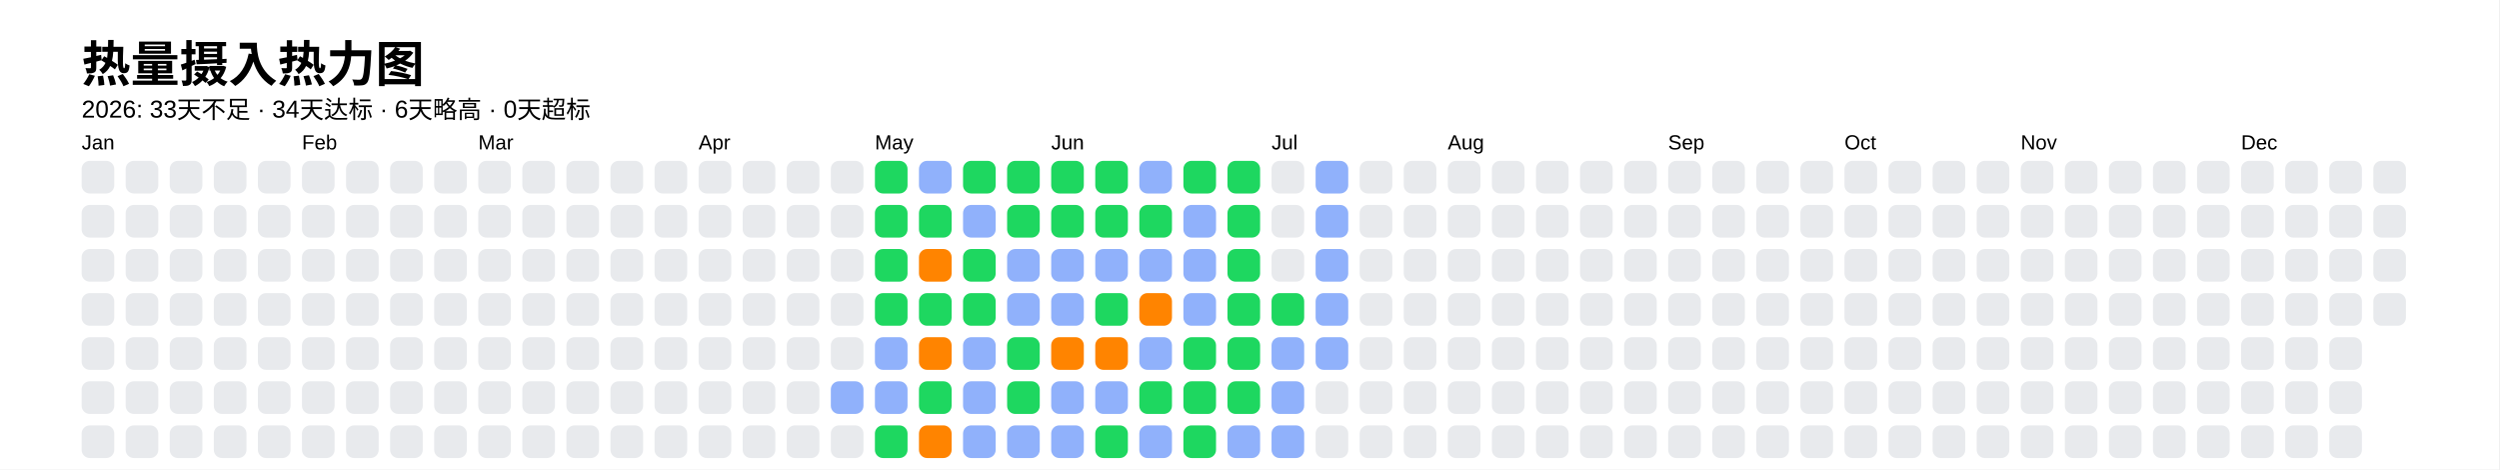
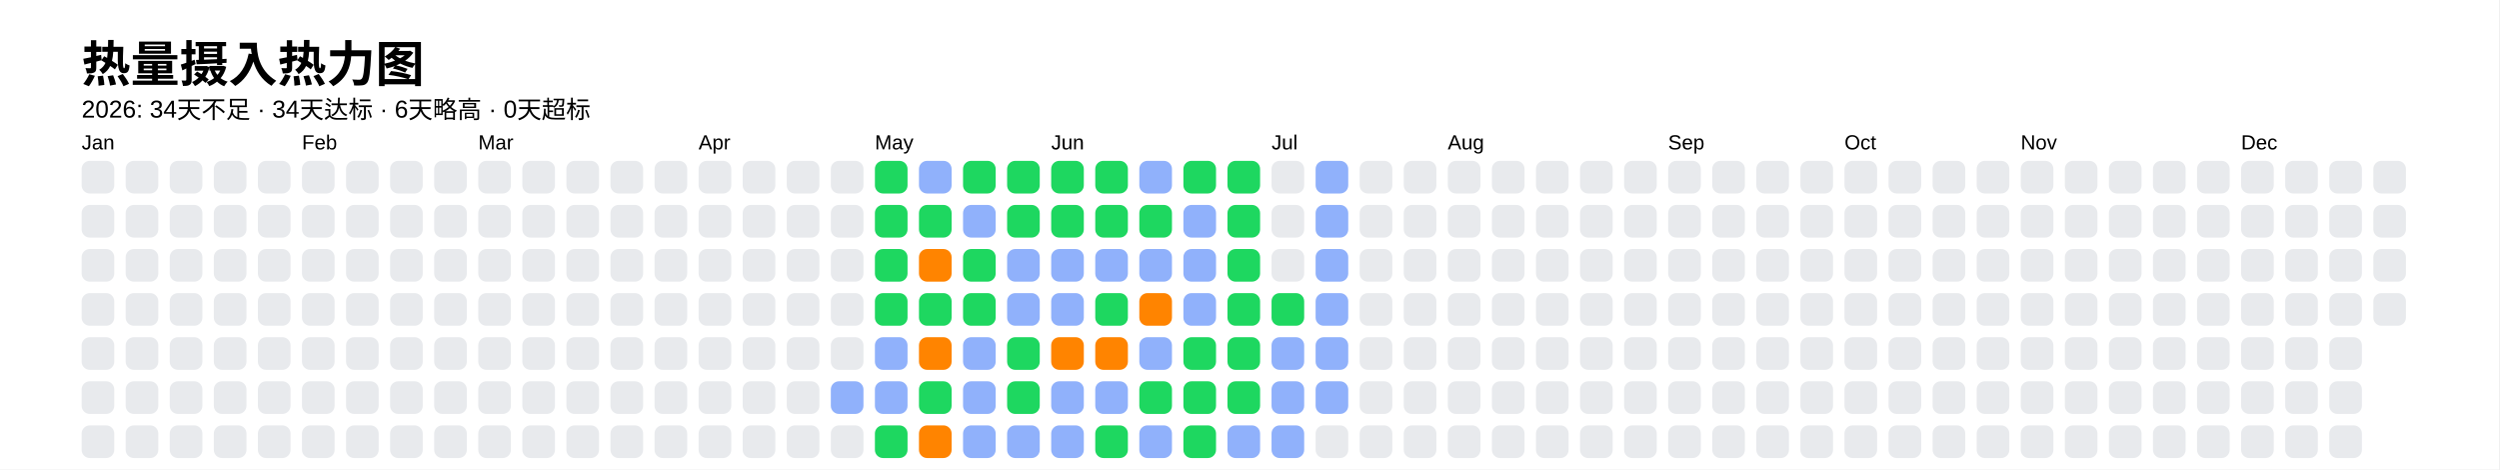
<svg xmlns="http://www.w3.org/2000/svg" style="background-color:white;" baseProfile="full" height="57.5mm" version="1.1" viewBox="0,0,306.2,57.5" width="306.2mm">
  <defs />
  <rect fill="#FFFFFF" height="57.5" width="306.2" x="0" y="0" />
  <text fill="#000000" style="font-size:6px; font-family:Arial; font-weight:bold;" x="10" y="10">热量摄入热力图</text>
-   <text fill="#000000" style="font-size:3px; font-family:Arial;" x="10" y="14.4">2026: 33天不足 · 34天达标 · 6天略高 · 0天超标</text>
+   <text fill="#000000" style="font-size:3px; font-family:Arial;" x="10" y="14.4">2026: 34天不足 · 34天达标 · 6天略高 · 0天超标</text>
  <text fill="#000000" style="font-size:2.5px; font-family:Arial" x="10" y="18.3">Jan</text>
  <rect fill="#E8EAED" height="4" rx="1" ry="1" width="4" x="10" y="19.7" />
  <rect fill="#E8EAED" height="4" rx="1" ry="1" width="4" x="10" y="25.1" />
  <rect fill="#E8EAED" height="4" rx="1" ry="1" width="4" x="10" y="30.5" />
  <rect fill="#E8EAED" height="4" rx="1" ry="1" width="4" x="10" y="35.9" />
  <rect fill="#E8EAED" height="4" rx="1" ry="1" width="4" x="10" y="41.3" />
  <rect fill="#E8EAED" height="4" rx="1" ry="1" width="4" x="10" y="46.7" />
  <rect fill="#E8EAED" height="4" rx="1" ry="1" width="4" x="10" y="52.1" />
  <rect fill="#E8EAED" height="4" rx="1" ry="1" width="4" x="15.4" y="19.7" />
  <rect fill="#E8EAED" height="4" rx="1" ry="1" width="4" x="15.4" y="25.1" />
  <rect fill="#E8EAED" height="4" rx="1" ry="1" width="4" x="15.4" y="30.5" />
  <rect fill="#E8EAED" height="4" rx="1" ry="1" width="4" x="15.4" y="35.9" />
  <rect fill="#E8EAED" height="4" rx="1" ry="1" width="4" x="15.4" y="41.3" />
  <rect fill="#E8EAED" height="4" rx="1" ry="1" width="4" x="15.4" y="46.7" />
  <rect fill="#E8EAED" height="4" rx="1" ry="1" width="4" x="15.4" y="52.1" />
  <rect fill="#E8EAED" height="4" rx="1" ry="1" width="4" x="20.8" y="19.7" />
  <rect fill="#E8EAED" height="4" rx="1" ry="1" width="4" x="20.8" y="25.1" />
  <rect fill="#E8EAED" height="4" rx="1" ry="1" width="4" x="20.8" y="30.5" />
  <rect fill="#E8EAED" height="4" rx="1" ry="1" width="4" x="20.8" y="35.9" />
  <rect fill="#E8EAED" height="4" rx="1" ry="1" width="4" x="20.8" y="41.3" />
  <rect fill="#E8EAED" height="4" rx="1" ry="1" width="4" x="20.8" y="46.7" />
  <rect fill="#E8EAED" height="4" rx="1" ry="1" width="4" x="20.8" y="52.1" />
  <rect fill="#E8EAED" height="4" rx="1" ry="1" width="4" x="26.2" y="19.7" />
  <rect fill="#E8EAED" height="4" rx="1" ry="1" width="4" x="26.2" y="25.1" />
  <rect fill="#E8EAED" height="4" rx="1" ry="1" width="4" x="26.2" y="30.5" />
  <rect fill="#E8EAED" height="4" rx="1" ry="1" width="4" x="26.2" y="35.9" />
  <rect fill="#E8EAED" height="4" rx="1" ry="1" width="4" x="26.2" y="41.3" />
  <rect fill="#E8EAED" height="4" rx="1" ry="1" width="4" x="26.2" y="46.7" />
  <rect fill="#E8EAED" height="4" rx="1" ry="1" width="4" x="26.2" y="52.1" />
  <rect fill="#E8EAED" height="4" rx="1" ry="1" width="4" x="31.6" y="19.7" />
  <rect fill="#E8EAED" height="4" rx="1" ry="1" width="4" x="31.6" y="25.1" />
  <rect fill="#E8EAED" height="4" rx="1" ry="1" width="4" x="31.6" y="30.5" />
  <rect fill="#E8EAED" height="4" rx="1" ry="1" width="4" x="31.6" y="35.9" />
  <rect fill="#E8EAED" height="4" rx="1" ry="1" width="4" x="31.6" y="41.3" />
  <rect fill="#E8EAED" height="4" rx="1" ry="1" width="4" x="31.6" y="46.7" />
  <rect fill="#E8EAED" height="4" rx="1" ry="1" width="4" x="31.6" y="52.1" />
  <text fill="#000000" style="font-size:2.5px; font-family:Arial" x="37.0" y="18.3">Feb</text>
  <rect fill="#E8EAED" height="4" rx="1" ry="1" width="4" x="37.0" y="19.7" />
  <rect fill="#E8EAED" height="4" rx="1" ry="1" width="4" x="37.0" y="25.1" />
  <rect fill="#E8EAED" height="4" rx="1" ry="1" width="4" x="37.0" y="30.5" />
  <rect fill="#E8EAED" height="4" rx="1" ry="1" width="4" x="37.0" y="35.9" />
  <rect fill="#E8EAED" height="4" rx="1" ry="1" width="4" x="37.0" y="41.3" />
  <rect fill="#E8EAED" height="4" rx="1" ry="1" width="4" x="37.0" y="46.7" />
  <rect fill="#E8EAED" height="4" rx="1" ry="1" width="4" x="37.0" y="52.1" />
  <rect fill="#E8EAED" height="4" rx="1" ry="1" width="4" x="42.4" y="19.7" />
  <rect fill="#E8EAED" height="4" rx="1" ry="1" width="4" x="42.4" y="25.1" />
  <rect fill="#E8EAED" height="4" rx="1" ry="1" width="4" x="42.4" y="30.5" />
  <rect fill="#E8EAED" height="4" rx="1" ry="1" width="4" x="42.4" y="35.9" />
  <rect fill="#E8EAED" height="4" rx="1" ry="1" width="4" x="42.4" y="41.3" />
  <rect fill="#E8EAED" height="4" rx="1" ry="1" width="4" x="42.4" y="46.7" />
  <rect fill="#E8EAED" height="4" rx="1" ry="1" width="4" x="42.4" y="52.1" />
  <rect fill="#E8EAED" height="4" rx="1" ry="1" width="4" x="47.8" y="19.7" />
  <rect fill="#E8EAED" height="4" rx="1" ry="1" width="4" x="47.8" y="25.1" />
  <rect fill="#E8EAED" height="4" rx="1" ry="1" width="4" x="47.8" y="30.5" />
  <rect fill="#E8EAED" height="4" rx="1" ry="1" width="4" x="47.8" y="35.9" />
  <rect fill="#E8EAED" height="4" rx="1" ry="1" width="4" x="47.8" y="41.3" />
  <rect fill="#E8EAED" height="4" rx="1" ry="1" width="4" x="47.8" y="46.7" />
  <rect fill="#E8EAED" height="4" rx="1" ry="1" width="4" x="47.8" y="52.1" />
  <rect fill="#E8EAED" height="4" rx="1" ry="1" width="4" x="53.2" y="19.7" />
  <rect fill="#E8EAED" height="4" rx="1" ry="1" width="4" x="53.2" y="25.1" />
  <rect fill="#E8EAED" height="4" rx="1" ry="1" width="4" x="53.2" y="30.5" />
  <rect fill="#E8EAED" height="4" rx="1" ry="1" width="4" x="53.2" y="35.9" />
  <rect fill="#E8EAED" height="4" rx="1" ry="1" width="4" x="53.2" y="41.3" />
  <rect fill="#E8EAED" height="4" rx="1" ry="1" width="4" x="53.2" y="46.7" />
  <rect fill="#E8EAED" height="4" rx="1" ry="1" width="4" x="53.2" y="52.1" />
  <text fill="#000000" style="font-size:2.5px; font-family:Arial" x="58.6" y="18.3">Mar</text>
  <rect fill="#E8EAED" height="4" rx="1" ry="1" width="4" x="58.6" y="19.7" />
  <rect fill="#E8EAED" height="4" rx="1" ry="1" width="4" x="58.6" y="25.1" />
  <rect fill="#E8EAED" height="4" rx="1" ry="1" width="4" x="58.6" y="30.5" />
  <rect fill="#E8EAED" height="4" rx="1" ry="1" width="4" x="58.6" y="35.9" />
  <rect fill="#E8EAED" height="4" rx="1" ry="1" width="4" x="58.6" y="41.3" />
  <rect fill="#E8EAED" height="4" rx="1" ry="1" width="4" x="58.6" y="46.7" />
  <rect fill="#E8EAED" height="4" rx="1" ry="1" width="4" x="58.6" y="52.1" />
  <rect fill="#E8EAED" height="4" rx="1" ry="1" width="4" x="64" y="19.7" />
  <rect fill="#E8EAED" height="4" rx="1" ry="1" width="4" x="64" y="25.1" />
  <rect fill="#E8EAED" height="4" rx="1" ry="1" width="4" x="64" y="30.5" />
  <rect fill="#E8EAED" height="4" rx="1" ry="1" width="4" x="64" y="35.9" />
  <rect fill="#E8EAED" height="4" rx="1" ry="1" width="4" x="64" y="41.3" />
  <rect fill="#E8EAED" height="4" rx="1" ry="1" width="4" x="64" y="46.7" />
  <rect fill="#E8EAED" height="4" rx="1" ry="1" width="4" x="64" y="52.1" />
  <rect fill="#E8EAED" height="4" rx="1" ry="1" width="4" x="69.4" y="19.7" />
  <rect fill="#E8EAED" height="4" rx="1" ry="1" width="4" x="69.4" y="25.1" />
  <rect fill="#E8EAED" height="4" rx="1" ry="1" width="4" x="69.4" y="30.5" />
  <rect fill="#E8EAED" height="4" rx="1" ry="1" width="4" x="69.4" y="35.9" />
  <rect fill="#E8EAED" height="4" rx="1" ry="1" width="4" x="69.4" y="41.3" />
  <rect fill="#E8EAED" height="4" rx="1" ry="1" width="4" x="69.4" y="46.7" />
  <rect fill="#E8EAED" height="4" rx="1" ry="1" width="4" x="69.4" y="52.1" />
  <rect fill="#E8EAED" height="4" rx="1" ry="1" width="4" x="74.8" y="19.7" />
  <rect fill="#E8EAED" height="4" rx="1" ry="1" width="4" x="74.8" y="25.1" />
  <rect fill="#E8EAED" height="4" rx="1" ry="1" width="4" x="74.8" y="30.5" />
  <rect fill="#E8EAED" height="4" rx="1" ry="1" width="4" x="74.8" y="35.9" />
  <rect fill="#E8EAED" height="4" rx="1" ry="1" width="4" x="74.8" y="41.3" />
  <rect fill="#E8EAED" height="4" rx="1" ry="1" width="4" x="74.8" y="46.7" />
  <rect fill="#E8EAED" height="4" rx="1" ry="1" width="4" x="74.8" y="52.1" />
  <rect fill="#E8EAED" height="4" rx="1" ry="1" width="4" x="80.2" y="19.7" />
  <rect fill="#E8EAED" height="4" rx="1" ry="1" width="4" x="80.2" y="25.1" />
  <rect fill="#E8EAED" height="4" rx="1" ry="1" width="4" x="80.2" y="30.5" />
  <rect fill="#E8EAED" height="4" rx="1" ry="1" width="4" x="80.2" y="35.9" />
  <rect fill="#E8EAED" height="4" rx="1" ry="1" width="4" x="80.2" y="41.3" />
  <rect fill="#E8EAED" height="4" rx="1" ry="1" width="4" x="80.2" y="46.7" />
  <rect fill="#E8EAED" height="4" rx="1" ry="1" width="4" x="80.2" y="52.1" />
  <text fill="#000000" style="font-size:2.5px; font-family:Arial" x="85.6" y="18.3">Apr</text>
  <rect fill="#E8EAED" height="4" rx="1" ry="1" width="4" x="85.6" y="19.7" />
  <rect fill="#E8EAED" height="4" rx="1" ry="1" width="4" x="85.6" y="25.1" />
  <rect fill="#E8EAED" height="4" rx="1" ry="1" width="4" x="85.6" y="30.5" />
  <rect fill="#E8EAED" height="4" rx="1" ry="1" width="4" x="85.6" y="35.9" />
  <rect fill="#E8EAED" height="4" rx="1" ry="1" width="4" x="85.6" y="41.3" />
  <rect fill="#E8EAED" height="4" rx="1" ry="1" width="4" x="85.6" y="46.7" />
  <rect fill="#E8EAED" height="4" rx="1" ry="1" width="4" x="85.6" y="52.1" />
  <rect fill="#E8EAED" height="4" rx="1" ry="1" width="4" x="91" y="19.7" />
  <rect fill="#E8EAED" height="4" rx="1" ry="1" width="4" x="91" y="25.1" />
  <rect fill="#E8EAED" height="4" rx="1" ry="1" width="4" x="91" y="30.5" />
  <rect fill="#E8EAED" height="4" rx="1" ry="1" width="4" x="91" y="35.9" />
  <rect fill="#E8EAED" height="4" rx="1" ry="1" width="4" x="91" y="41.3" />
  <rect fill="#E8EAED" height="4" rx="1" ry="1" width="4" x="91" y="46.7" />
  <rect fill="#E8EAED" height="4" rx="1" ry="1" width="4" x="91" y="52.1" />
  <rect fill="#E8EAED" height="4" rx="1" ry="1" width="4" x="96.4" y="19.7" />
  <rect fill="#E8EAED" height="4" rx="1" ry="1" width="4" x="96.4" y="25.1" />
  <rect fill="#E8EAED" height="4" rx="1" ry="1" width="4" x="96.4" y="30.5" />
  <rect fill="#E8EAED" height="4" rx="1" ry="1" width="4" x="96.4" y="35.9" />
  <rect fill="#E8EAED" height="4" rx="1" ry="1" width="4" x="96.4" y="41.3" />
  <rect fill="#E8EAED" height="4" rx="1" ry="1" width="4" x="96.4" y="46.7" />
  <rect fill="#E8EAED" height="4" rx="1" ry="1" width="4" x="96.4" y="52.1" />
  <rect fill="#E8EAED" height="4" rx="1" ry="1" width="4" x="101.8" y="19.7" />
  <rect fill="#E8EAED" height="4" rx="1" ry="1" width="4" x="101.8" y="25.1" />
  <rect fill="#E8EAED" height="4" rx="1" ry="1" width="4" x="101.8" y="30.5" />
  <rect fill="#E8EAED" height="4" rx="1" ry="1" width="4" x="101.8" y="35.9" />
  <rect fill="#E8EAED" height="4" rx="1" ry="1" width="4" x="101.8" y="41.3" />
  <rect fill="#90b1fb" height="4" rx="1" ry="1" width="4" x="101.8" y="46.7" />
  <rect fill="#E8EAED" height="4" rx="1" ry="1" width="4" x="101.8" y="52.1" />
  <text fill="#000000" style="font-size:2.5px; font-family:Arial" x="107.2" y="18.3">May</text>
  <rect fill="#1ed760" height="4" rx="1" ry="1" width="4" x="107.2" y="19.7" />
  <rect fill="#1ed760" height="4" rx="1" ry="1" width="4" x="107.2" y="25.1" />
  <rect fill="#1ed760" height="4" rx="1" ry="1" width="4" x="107.2" y="30.5" />
  <rect fill="#1ed760" height="4" rx="1" ry="1" width="4" x="107.2" y="35.9" />
  <rect fill="#90b1fb" height="4" rx="1" ry="1" width="4" x="107.2" y="41.3" />
  <rect fill="#90b1fb" height="4" rx="1" ry="1" width="4" x="107.2" y="46.7" />
  <rect fill="#1ed760" height="4" rx="1" ry="1" width="4" x="107.2" y="52.1" />
  <rect fill="#90b1fb" height="4" rx="1" ry="1" width="4" x="112.6" y="19.7" />
  <rect fill="#1ed760" height="4" rx="1" ry="1" width="4" x="112.6" y="25.1" />
  <rect fill="#ff8400" height="4" rx="1" ry="1" width="4" x="112.6" y="30.5" />
  <rect fill="#1ed760" height="4" rx="1" ry="1" width="4" x="112.6" y="35.9" />
  <rect fill="#ff8400" height="4" rx="1" ry="1" width="4" x="112.6" y="41.3" />
  <rect fill="#1ed760" height="4" rx="1" ry="1" width="4" x="112.6" y="46.7" />
  <rect fill="#ff8400" height="4" rx="1" ry="1" width="4" x="112.6" y="52.1" />
  <rect fill="#1ed760" height="4" rx="1" ry="1" width="4" x="118" y="19.7" />
  <rect fill="#90b1fb" height="4" rx="1" ry="1" width="4" x="118" y="25.1" />
  <rect fill="#1ed760" height="4" rx="1" ry="1" width="4" x="118" y="30.5" />
  <rect fill="#1ed760" height="4" rx="1" ry="1" width="4" x="118" y="35.9" />
  <rect fill="#90b1fb" height="4" rx="1" ry="1" width="4" x="118" y="41.3" />
  <rect fill="#90b1fb" height="4" rx="1" ry="1" width="4" x="118" y="46.7" />
  <rect fill="#90b1fb" height="4" rx="1" ry="1" width="4" x="118" y="52.1" />
  <rect fill="#1ed760" height="4" rx="1" ry="1" width="4" x="123.4" y="19.7" />
  <rect fill="#1ed760" height="4" rx="1" ry="1" width="4" x="123.4" y="25.1" />
  <rect fill="#90b1fb" height="4" rx="1" ry="1" width="4" x="123.4" y="30.5" />
  <rect fill="#90b1fb" height="4" rx="1" ry="1" width="4" x="123.4" y="35.9" />
  <rect fill="#1ed760" height="4" rx="1" ry="1" width="4" x="123.4" y="41.3" />
  <rect fill="#1ed760" height="4" rx="1" ry="1" width="4" x="123.4" y="46.7" />
  <rect fill="#90b1fb" height="4" rx="1" ry="1" width="4" x="123.4" y="52.1" />
  <text fill="#000000" style="font-size:2.5px; font-family:Arial" x="128.8" y="18.3">Jun</text>
  <rect fill="#1ed760" height="4" rx="1" ry="1" width="4" x="128.8" y="19.7" />
  <rect fill="#1ed760" height="4" rx="1" ry="1" width="4" x="128.8" y="25.1" />
  <rect fill="#90b1fb" height="4" rx="1" ry="1" width="4" x="128.8" y="30.5" />
  <rect fill="#90b1fb" height="4" rx="1" ry="1" width="4" x="128.8" y="35.9" />
  <rect fill="#ff8400" height="4" rx="1" ry="1" width="4" x="128.8" y="41.3" />
  <rect fill="#90b1fb" height="4" rx="1" ry="1" width="4" x="128.8" y="46.7" />
  <rect fill="#90b1fb" height="4" rx="1" ry="1" width="4" x="128.8" y="52.1" />
  <rect fill="#1ed760" height="4" rx="1" ry="1" width="4" x="134.2" y="19.7" />
  <rect fill="#1ed760" height="4" rx="1" ry="1" width="4" x="134.2" y="25.1" />
  <rect fill="#90b1fb" height="4" rx="1" ry="1" width="4" x="134.2" y="30.5" />
  <rect fill="#1ed760" height="4" rx="1" ry="1" width="4" x="134.2" y="35.9" />
  <rect fill="#ff8400" height="4" rx="1" ry="1" width="4" x="134.2" y="41.3" />
  <rect fill="#90b1fb" height="4" rx="1" ry="1" width="4" x="134.2" y="46.7" />
  <rect fill="#1ed760" height="4" rx="1" ry="1" width="4" x="134.2" y="52.1" />
  <rect fill="#90b1fb" height="4" rx="1" ry="1" width="4" x="139.6" y="19.7" />
  <rect fill="#1ed760" height="4" rx="1" ry="1" width="4" x="139.6" y="25.1" />
  <rect fill="#90b1fb" height="4" rx="1" ry="1" width="4" x="139.6" y="30.5" />
  <rect fill="#ff8400" height="4" rx="1" ry="1" width="4" x="139.6" y="35.9" />
  <rect fill="#90b1fb" height="4" rx="1" ry="1" width="4" x="139.6" y="41.3" />
  <rect fill="#1ed760" height="4" rx="1" ry="1" width="4" x="139.6" y="46.7" />
  <rect fill="#90b1fb" height="4" rx="1" ry="1" width="4" x="139.6" y="52.1" />
  <rect fill="#1ed760" height="4" rx="1" ry="1" width="4" x="145" y="19.7" />
  <rect fill="#90b1fb" height="4" rx="1" ry="1" width="4" x="145" y="25.1" />
  <rect fill="#90b1fb" height="4" rx="1" ry="1" width="4" x="145" y="30.5" />
  <rect fill="#90b1fb" height="4" rx="1" ry="1" width="4" x="145" y="35.9" />
  <rect fill="#1ed760" height="4" rx="1" ry="1" width="4" x="145" y="41.3" />
  <rect fill="#1ed760" height="4" rx="1" ry="1" width="4" x="145" y="46.7" />
  <rect fill="#1ed760" height="4" rx="1" ry="1" width="4" x="145" y="52.1" />
  <rect fill="#1ed760" height="4" rx="1" ry="1" width="4" x="150.4" y="19.7" />
  <rect fill="#1ed760" height="4" rx="1" ry="1" width="4" x="150.4" y="25.1" />
  <rect fill="#1ed760" height="4" rx="1" ry="1" width="4" x="150.4" y="30.5" />
  <rect fill="#1ed760" height="4" rx="1" ry="1" width="4" x="150.4" y="35.9" />
  <rect fill="#1ed760" height="4" rx="1" ry="1" width="4" x="150.4" y="41.3" />
  <rect fill="#1ed760" height="4" rx="1" ry="1" width="4" x="150.4" y="46.7" />
  <rect fill="#90b1fb" height="4" rx="1" ry="1" width="4" x="150.4" y="52.1" />
  <text fill="#000000" style="font-size:2.5px; font-family:Arial" x="155.8" y="18.3">Jul</text>
  <rect fill="#E8EAED" height="4" rx="1" ry="1" width="4" x="155.8" y="19.7" />
  <rect fill="#E8EAED" height="4" rx="1" ry="1" width="4" x="155.8" y="25.1" />
  <rect fill="#E8EAED" height="4" rx="1" ry="1" width="4" x="155.8" y="30.5" />
  <rect fill="#1ed760" height="4" rx="1" ry="1" width="4" x="155.8" y="35.9" />
  <rect fill="#90b1fb" height="4" rx="1" ry="1" width="4" x="155.8" y="41.3" />
  <rect fill="#90b1fb" height="4" rx="1" ry="1" width="4" x="155.8" y="46.7" />
  <rect fill="#90b1fb" height="4" rx="1" ry="1" width="4" x="155.8" y="52.1" />
  <rect fill="#90b1fb" height="4" rx="1" ry="1" width="4" x="161.2" y="19.7" />
  <rect fill="#90b1fb" height="4" rx="1" ry="1" width="4" x="161.2" y="25.1" />
  <rect fill="#90b1fb" height="4" rx="1" ry="1" width="4" x="161.2" y="30.5" />
  <rect fill="#90b1fb" height="4" rx="1" ry="1" width="4" x="161.2" y="35.9" />
  <rect fill="#90b1fb" height="4" rx="1" ry="1" width="4" x="161.2" y="41.3" />
-   <rect fill="#E8EAED" height="4" rx="1" ry="1" width="4" x="161.2" y="46.7" />
+   <rect fill="#90b1fb" height="4" rx="1" ry="1" width="4" x="161.2" y="46.7" />
  <rect fill="#E8EAED" height="4" rx="1" ry="1" width="4" x="161.2" y="52.1" />
  <rect fill="#E8EAED" height="4" rx="1" ry="1" width="4" x="166.6" y="19.7" />
  <rect fill="#E8EAED" height="4" rx="1" ry="1" width="4" x="166.6" y="25.1" />
  <rect fill="#E8EAED" height="4" rx="1" ry="1" width="4" x="166.6" y="30.5" />
  <rect fill="#E8EAED" height="4" rx="1" ry="1" width="4" x="166.6" y="35.9" />
  <rect fill="#E8EAED" height="4" rx="1" ry="1" width="4" x="166.6" y="41.3" />
  <rect fill="#E8EAED" height="4" rx="1" ry="1" width="4" x="166.6" y="46.7" />
  <rect fill="#E8EAED" height="4" rx="1" ry="1" width="4" x="166.6" y="52.1" />
  <rect fill="#E8EAED" height="4" rx="1" ry="1" width="4" x="172" y="19.7" />
  <rect fill="#E8EAED" height="4" rx="1" ry="1" width="4" x="172" y="25.1" />
  <rect fill="#E8EAED" height="4" rx="1" ry="1" width="4" x="172" y="30.5" />
  <rect fill="#E8EAED" height="4" rx="1" ry="1" width="4" x="172" y="35.9" />
  <rect fill="#E8EAED" height="4" rx="1" ry="1" width="4" x="172" y="41.3" />
  <rect fill="#E8EAED" height="4" rx="1" ry="1" width="4" x="172" y="46.7" />
  <rect fill="#E8EAED" height="4" rx="1" ry="1" width="4" x="172" y="52.1" />
  <text fill="#000000" style="font-size:2.5px; font-family:Arial" x="177.4" y="18.3">Aug</text>
  <rect fill="#E8EAED" height="4" rx="1" ry="1" width="4" x="177.4" y="19.7" />
  <rect fill="#E8EAED" height="4" rx="1" ry="1" width="4" x="177.4" y="25.1" />
  <rect fill="#E8EAED" height="4" rx="1" ry="1" width="4" x="177.4" y="30.5" />
  <rect fill="#E8EAED" height="4" rx="1" ry="1" width="4" x="177.4" y="35.9" />
  <rect fill="#E8EAED" height="4" rx="1" ry="1" width="4" x="177.4" y="41.3" />
  <rect fill="#E8EAED" height="4" rx="1" ry="1" width="4" x="177.4" y="46.7" />
  <rect fill="#E8EAED" height="4" rx="1" ry="1" width="4" x="177.4" y="52.1" />
  <rect fill="#E8EAED" height="4" rx="1" ry="1" width="4" x="182.8" y="19.7" />
  <rect fill="#E8EAED" height="4" rx="1" ry="1" width="4" x="182.8" y="25.1" />
  <rect fill="#E8EAED" height="4" rx="1" ry="1" width="4" x="182.8" y="30.5" />
  <rect fill="#E8EAED" height="4" rx="1" ry="1" width="4" x="182.8" y="35.9" />
  <rect fill="#E8EAED" height="4" rx="1" ry="1" width="4" x="182.8" y="41.3" />
  <rect fill="#E8EAED" height="4" rx="1" ry="1" width="4" x="182.8" y="46.7" />
  <rect fill="#E8EAED" height="4" rx="1" ry="1" width="4" x="182.8" y="52.1" />
  <rect fill="#E8EAED" height="4" rx="1" ry="1" width="4" x="188.2" y="19.7" />
  <rect fill="#E8EAED" height="4" rx="1" ry="1" width="4" x="188.2" y="25.1" />
  <rect fill="#E8EAED" height="4" rx="1" ry="1" width="4" x="188.2" y="30.5" />
  <rect fill="#E8EAED" height="4" rx="1" ry="1" width="4" x="188.2" y="35.9" />
  <rect fill="#E8EAED" height="4" rx="1" ry="1" width="4" x="188.2" y="41.3" />
  <rect fill="#E8EAED" height="4" rx="1" ry="1" width="4" x="188.2" y="46.7" />
  <rect fill="#E8EAED" height="4" rx="1" ry="1" width="4" x="188.2" y="52.1" />
  <rect fill="#E8EAED" height="4" rx="1" ry="1" width="4" x="193.6" y="19.7" />
  <rect fill="#E8EAED" height="4" rx="1" ry="1" width="4" x="193.6" y="25.1" />
  <rect fill="#E8EAED" height="4" rx="1" ry="1" width="4" x="193.6" y="30.5" />
  <rect fill="#E8EAED" height="4" rx="1" ry="1" width="4" x="193.6" y="35.9" />
  <rect fill="#E8EAED" height="4" rx="1" ry="1" width="4" x="193.6" y="41.3" />
  <rect fill="#E8EAED" height="4" rx="1" ry="1" width="4" x="193.6" y="46.7" />
  <rect fill="#E8EAED" height="4" rx="1" ry="1" width="4" x="193.6" y="52.1" />
  <rect fill="#E8EAED" height="4" rx="1" ry="1" width="4" x="199" y="19.7" />
  <rect fill="#E8EAED" height="4" rx="1" ry="1" width="4" x="199" y="25.1" />
  <rect fill="#E8EAED" height="4" rx="1" ry="1" width="4" x="199" y="30.5" />
  <rect fill="#E8EAED" height="4" rx="1" ry="1" width="4" x="199" y="35.9" />
  <rect fill="#E8EAED" height="4" rx="1" ry="1" width="4" x="199" y="41.3" />
  <rect fill="#E8EAED" height="4" rx="1" ry="1" width="4" x="199" y="46.7" />
  <rect fill="#E8EAED" height="4" rx="1" ry="1" width="4" x="199" y="52.1" />
  <text fill="#000000" style="font-size:2.5px; font-family:Arial" x="204.4" y="18.3">Sep</text>
  <rect fill="#E8EAED" height="4" rx="1" ry="1" width="4" x="204.4" y="19.7" />
  <rect fill="#E8EAED" height="4" rx="1" ry="1" width="4" x="204.4" y="25.1" />
  <rect fill="#E8EAED" height="4" rx="1" ry="1" width="4" x="204.4" y="30.5" />
  <rect fill="#E8EAED" height="4" rx="1" ry="1" width="4" x="204.4" y="35.9" />
  <rect fill="#E8EAED" height="4" rx="1" ry="1" width="4" x="204.4" y="41.3" />
  <rect fill="#E8EAED" height="4" rx="1" ry="1" width="4" x="204.4" y="46.7" />
  <rect fill="#E8EAED" height="4" rx="1" ry="1" width="4" x="204.4" y="52.1" />
  <rect fill="#E8EAED" height="4" rx="1" ry="1" width="4" x="209.8" y="19.7" />
  <rect fill="#E8EAED" height="4" rx="1" ry="1" width="4" x="209.8" y="25.1" />
  <rect fill="#E8EAED" height="4" rx="1" ry="1" width="4" x="209.8" y="30.5" />
  <rect fill="#E8EAED" height="4" rx="1" ry="1" width="4" x="209.8" y="35.9" />
  <rect fill="#E8EAED" height="4" rx="1" ry="1" width="4" x="209.8" y="41.3" />
  <rect fill="#E8EAED" height="4" rx="1" ry="1" width="4" x="209.8" y="46.7" />
  <rect fill="#E8EAED" height="4" rx="1" ry="1" width="4" x="209.8" y="52.1" />
  <rect fill="#E8EAED" height="4" rx="1" ry="1" width="4" x="215.2" y="19.7" />
  <rect fill="#E8EAED" height="4" rx="1" ry="1" width="4" x="215.2" y="25.1" />
  <rect fill="#E8EAED" height="4" rx="1" ry="1" width="4" x="215.2" y="30.5" />
  <rect fill="#E8EAED" height="4" rx="1" ry="1" width="4" x="215.2" y="35.9" />
  <rect fill="#E8EAED" height="4" rx="1" ry="1" width="4" x="215.2" y="41.3" />
  <rect fill="#E8EAED" height="4" rx="1" ry="1" width="4" x="215.2" y="46.7" />
  <rect fill="#E8EAED" height="4" rx="1" ry="1" width="4" x="215.2" y="52.1" />
  <rect fill="#E8EAED" height="4" rx="1" ry="1" width="4" x="220.6" y="19.7" />
  <rect fill="#E8EAED" height="4" rx="1" ry="1" width="4" x="220.6" y="25.1" />
  <rect fill="#E8EAED" height="4" rx="1" ry="1" width="4" x="220.6" y="30.5" />
  <rect fill="#E8EAED" height="4" rx="1" ry="1" width="4" x="220.6" y="35.9" />
  <rect fill="#E8EAED" height="4" rx="1" ry="1" width="4" x="220.6" y="41.3" />
  <rect fill="#E8EAED" height="4" rx="1" ry="1" width="4" x="220.6" y="46.7" />
  <rect fill="#E8EAED" height="4" rx="1" ry="1" width="4" x="220.6" y="52.1" />
  <text fill="#000000" style="font-size:2.5px; font-family:Arial" x="226" y="18.3">Oct</text>
  <rect fill="#E8EAED" height="4" rx="1" ry="1" width="4" x="226" y="19.7" />
  <rect fill="#E8EAED" height="4" rx="1" ry="1" width="4" x="226" y="25.1" />
  <rect fill="#E8EAED" height="4" rx="1" ry="1" width="4" x="226" y="30.5" />
  <rect fill="#E8EAED" height="4" rx="1" ry="1" width="4" x="226" y="35.9" />
  <rect fill="#E8EAED" height="4" rx="1" ry="1" width="4" x="226" y="41.3" />
  <rect fill="#E8EAED" height="4" rx="1" ry="1" width="4" x="226" y="46.7" />
  <rect fill="#E8EAED" height="4" rx="1" ry="1" width="4" x="226" y="52.1" />
  <rect fill="#E8EAED" height="4" rx="1" ry="1" width="4" x="231.4" y="19.7" />
  <rect fill="#E8EAED" height="4" rx="1" ry="1" width="4" x="231.4" y="25.1" />
  <rect fill="#E8EAED" height="4" rx="1" ry="1" width="4" x="231.4" y="30.5" />
  <rect fill="#E8EAED" height="4" rx="1" ry="1" width="4" x="231.4" y="35.9" />
  <rect fill="#E8EAED" height="4" rx="1" ry="1" width="4" x="231.4" y="41.3" />
  <rect fill="#E8EAED" height="4" rx="1" ry="1" width="4" x="231.4" y="46.7" />
  <rect fill="#E8EAED" height="4" rx="1" ry="1" width="4" x="231.4" y="52.1" />
  <rect fill="#E8EAED" height="4" rx="1" ry="1" width="4" x="236.8" y="19.7" />
  <rect fill="#E8EAED" height="4" rx="1" ry="1" width="4" x="236.8" y="25.1" />
  <rect fill="#E8EAED" height="4" rx="1" ry="1" width="4" x="236.8" y="30.5" />
  <rect fill="#E8EAED" height="4" rx="1" ry="1" width="4" x="236.8" y="35.9" />
  <rect fill="#E8EAED" height="4" rx="1" ry="1" width="4" x="236.8" y="41.3" />
  <rect fill="#E8EAED" height="4" rx="1" ry="1" width="4" x="236.8" y="46.7" />
  <rect fill="#E8EAED" height="4" rx="1" ry="1" width="4" x="236.8" y="52.1" />
  <rect fill="#E8EAED" height="4" rx="1" ry="1" width="4" x="242.2" y="19.7" />
  <rect fill="#E8EAED" height="4" rx="1" ry="1" width="4" x="242.2" y="25.1" />
  <rect fill="#E8EAED" height="4" rx="1" ry="1" width="4" x="242.2" y="30.5" />
  <rect fill="#E8EAED" height="4" rx="1" ry="1" width="4" x="242.2" y="35.9" />
  <rect fill="#E8EAED" height="4" rx="1" ry="1" width="4" x="242.2" y="41.3" />
  <rect fill="#E8EAED" height="4" rx="1" ry="1" width="4" x="242.2" y="46.7" />
  <rect fill="#E8EAED" height="4" rx="1" ry="1" width="4" x="242.2" y="52.1" />
  <text fill="#000000" style="font-size:2.5px; font-family:Arial" x="247.6" y="18.3">Nov</text>
  <rect fill="#E8EAED" height="4" rx="1" ry="1" width="4" x="247.6" y="19.7" />
  <rect fill="#E8EAED" height="4" rx="1" ry="1" width="4" x="247.6" y="25.1" />
  <rect fill="#E8EAED" height="4" rx="1" ry="1" width="4" x="247.6" y="30.5" />
  <rect fill="#E8EAED" height="4" rx="1" ry="1" width="4" x="247.6" y="35.9" />
  <rect fill="#E8EAED" height="4" rx="1" ry="1" width="4" x="247.6" y="41.3" />
  <rect fill="#E8EAED" height="4" rx="1" ry="1" width="4" x="247.6" y="46.7" />
  <rect fill="#E8EAED" height="4" rx="1" ry="1" width="4" x="247.6" y="52.1" />
  <rect fill="#E8EAED" height="4" rx="1" ry="1" width="4" x="253" y="19.7" />
  <rect fill="#E8EAED" height="4" rx="1" ry="1" width="4" x="253" y="25.1" />
  <rect fill="#E8EAED" height="4" rx="1" ry="1" width="4" x="253" y="30.5" />
  <rect fill="#E8EAED" height="4" rx="1" ry="1" width="4" x="253" y="35.9" />
  <rect fill="#E8EAED" height="4" rx="1" ry="1" width="4" x="253" y="41.3" />
  <rect fill="#E8EAED" height="4" rx="1" ry="1" width="4" x="253" y="46.7" />
  <rect fill="#E8EAED" height="4" rx="1" ry="1" width="4" x="253" y="52.1" />
  <rect fill="#E8EAED" height="4" rx="1" ry="1" width="4" x="258.4" y="19.7" />
  <rect fill="#E8EAED" height="4" rx="1" ry="1" width="4" x="258.4" y="25.1" />
  <rect fill="#E8EAED" height="4" rx="1" ry="1" width="4" x="258.4" y="30.5" />
  <rect fill="#E8EAED" height="4" rx="1" ry="1" width="4" x="258.4" y="35.9" />
  <rect fill="#E8EAED" height="4" rx="1" ry="1" width="4" x="258.4" y="41.3" />
  <rect fill="#E8EAED" height="4" rx="1" ry="1" width="4" x="258.4" y="46.7" />
  <rect fill="#E8EAED" height="4" rx="1" ry="1" width="4" x="258.4" y="52.1" />
  <rect fill="#E8EAED" height="4" rx="1" ry="1" width="4" x="263.8" y="19.7" />
  <rect fill="#E8EAED" height="4" rx="1" ry="1" width="4" x="263.8" y="25.1" />
  <rect fill="#E8EAED" height="4" rx="1" ry="1" width="4" x="263.8" y="30.5" />
  <rect fill="#E8EAED" height="4" rx="1" ry="1" width="4" x="263.8" y="35.9" />
  <rect fill="#E8EAED" height="4" rx="1" ry="1" width="4" x="263.8" y="41.3" />
  <rect fill="#E8EAED" height="4" rx="1" ry="1" width="4" x="263.8" y="46.7" />
  <rect fill="#E8EAED" height="4" rx="1" ry="1" width="4" x="263.8" y="52.1" />
  <rect fill="#E8EAED" height="4" rx="1" ry="1" width="4" x="269.2" y="19.7" />
  <rect fill="#E8EAED" height="4" rx="1" ry="1" width="4" x="269.2" y="25.1" />
  <rect fill="#E8EAED" height="4" rx="1" ry="1" width="4" x="269.2" y="30.5" />
  <rect fill="#E8EAED" height="4" rx="1" ry="1" width="4" x="269.2" y="35.9" />
  <rect fill="#E8EAED" height="4" rx="1" ry="1" width="4" x="269.2" y="41.3" />
  <rect fill="#E8EAED" height="4" rx="1" ry="1" width="4" x="269.2" y="46.7" />
  <rect fill="#E8EAED" height="4" rx="1" ry="1" width="4" x="269.2" y="52.1" />
  <text fill="#000000" style="font-size:2.5px; font-family:Arial" x="274.6" y="18.3">Dec</text>
  <rect fill="#E8EAED" height="4" rx="1" ry="1" width="4" x="274.6" y="19.7" />
  <rect fill="#E8EAED" height="4" rx="1" ry="1" width="4" x="274.6" y="25.1" />
  <rect fill="#E8EAED" height="4" rx="1" ry="1" width="4" x="274.6" y="30.5" />
  <rect fill="#E8EAED" height="4" rx="1" ry="1" width="4" x="274.6" y="35.9" />
  <rect fill="#E8EAED" height="4" rx="1" ry="1" width="4" x="274.6" y="41.3" />
  <rect fill="#E8EAED" height="4" rx="1" ry="1" width="4" x="274.6" y="46.7" />
  <rect fill="#E8EAED" height="4" rx="1" ry="1" width="4" x="274.6" y="52.1" />
  <rect fill="#E8EAED" height="4" rx="1" ry="1" width="4" x="280" y="19.7" />
  <rect fill="#E8EAED" height="4" rx="1" ry="1" width="4" x="280" y="25.1" />
  <rect fill="#E8EAED" height="4" rx="1" ry="1" width="4" x="280" y="30.5" />
  <rect fill="#E8EAED" height="4" rx="1" ry="1" width="4" x="280" y="35.9" />
  <rect fill="#E8EAED" height="4" rx="1" ry="1" width="4" x="280" y="41.3" />
  <rect fill="#E8EAED" height="4" rx="1" ry="1" width="4" x="280" y="46.7" />
  <rect fill="#E8EAED" height="4" rx="1" ry="1" width="4" x="280" y="52.1" />
  <rect fill="#E8EAED" height="4" rx="1" ry="1" width="4" x="285.4" y="19.7" />
  <rect fill="#E8EAED" height="4" rx="1" ry="1" width="4" x="285.4" y="25.1" />
  <rect fill="#E8EAED" height="4" rx="1" ry="1" width="4" x="285.4" y="30.5" />
  <rect fill="#E8EAED" height="4" rx="1" ry="1" width="4" x="285.4" y="35.9" />
  <rect fill="#E8EAED" height="4" rx="1" ry="1" width="4" x="285.4" y="41.3" />
  <rect fill="#E8EAED" height="4" rx="1" ry="1" width="4" x="285.4" y="46.7" />
  <rect fill="#E8EAED" height="4" rx="1" ry="1" width="4" x="285.4" y="52.1" />
  <rect fill="#E8EAED" height="4" rx="1" ry="1" width="4" x="290.8" y="19.7" />
  <rect fill="#E8EAED" height="4" rx="1" ry="1" width="4" x="290.8" y="25.1" />
  <rect fill="#E8EAED" height="4" rx="1" ry="1" width="4" x="290.8" y="30.5" />
  <rect fill="#E8EAED" height="4" rx="1" ry="1" width="4" x="290.8" y="35.9" />
</svg>
